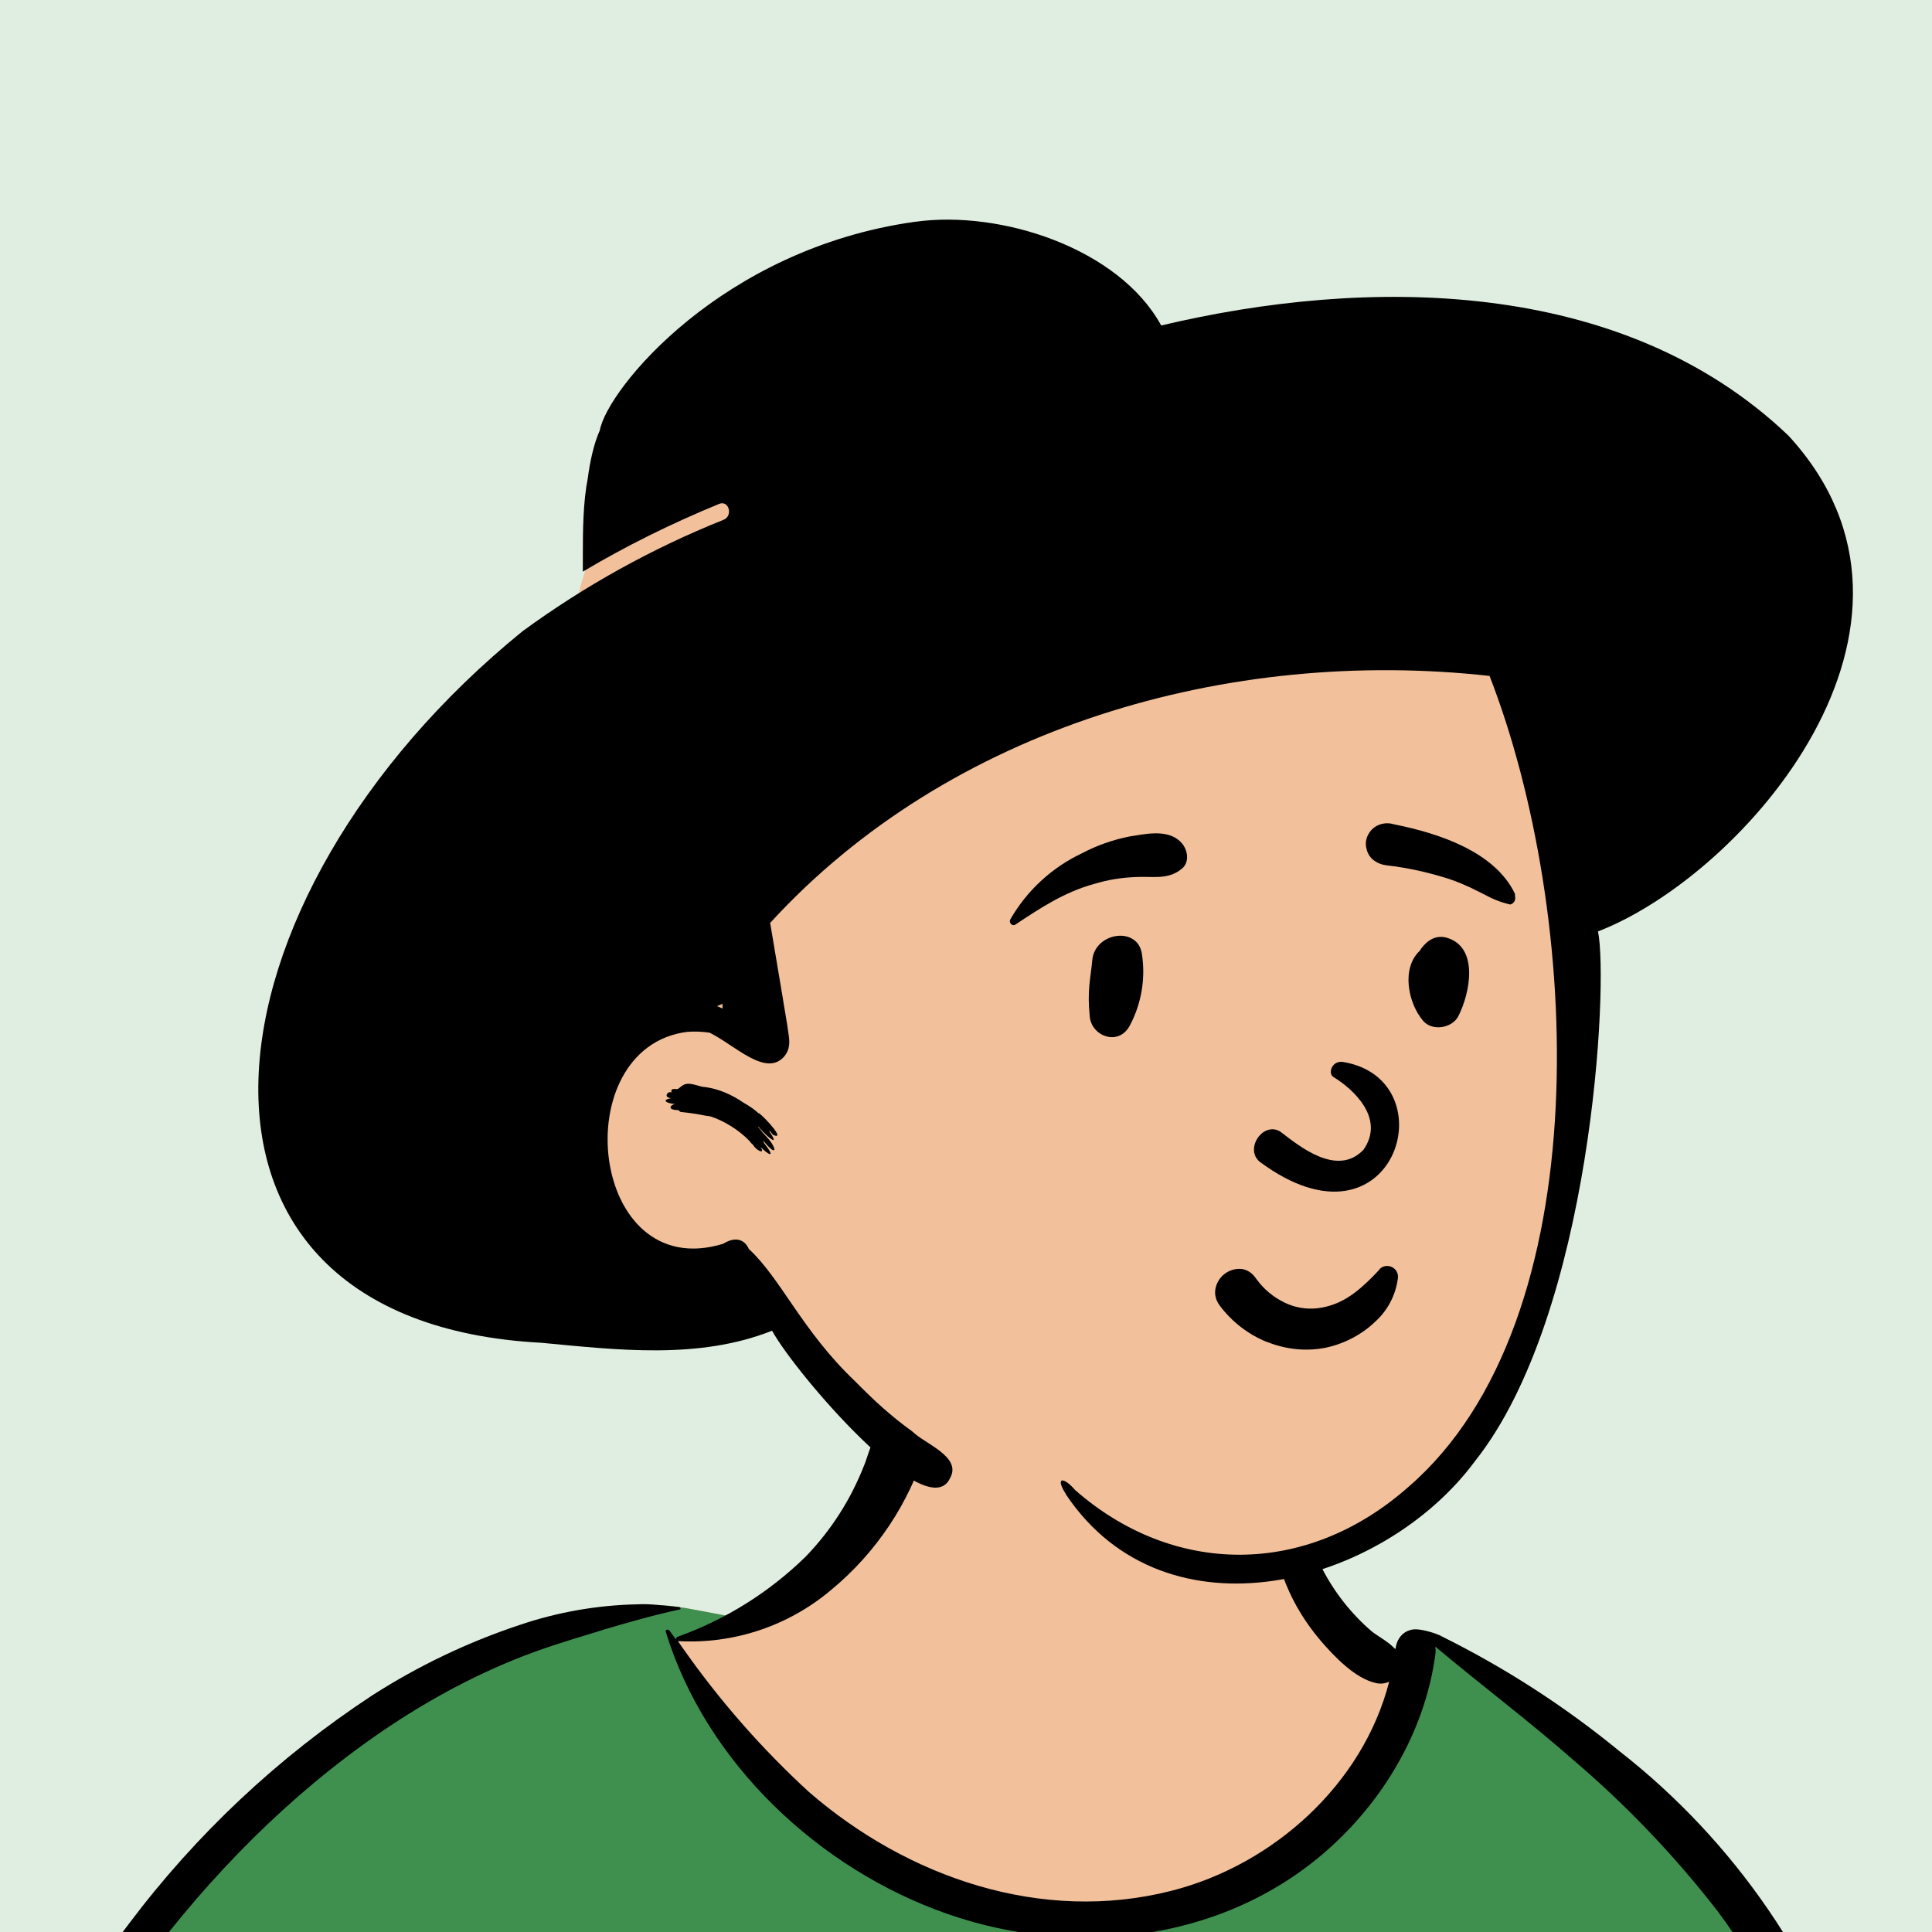
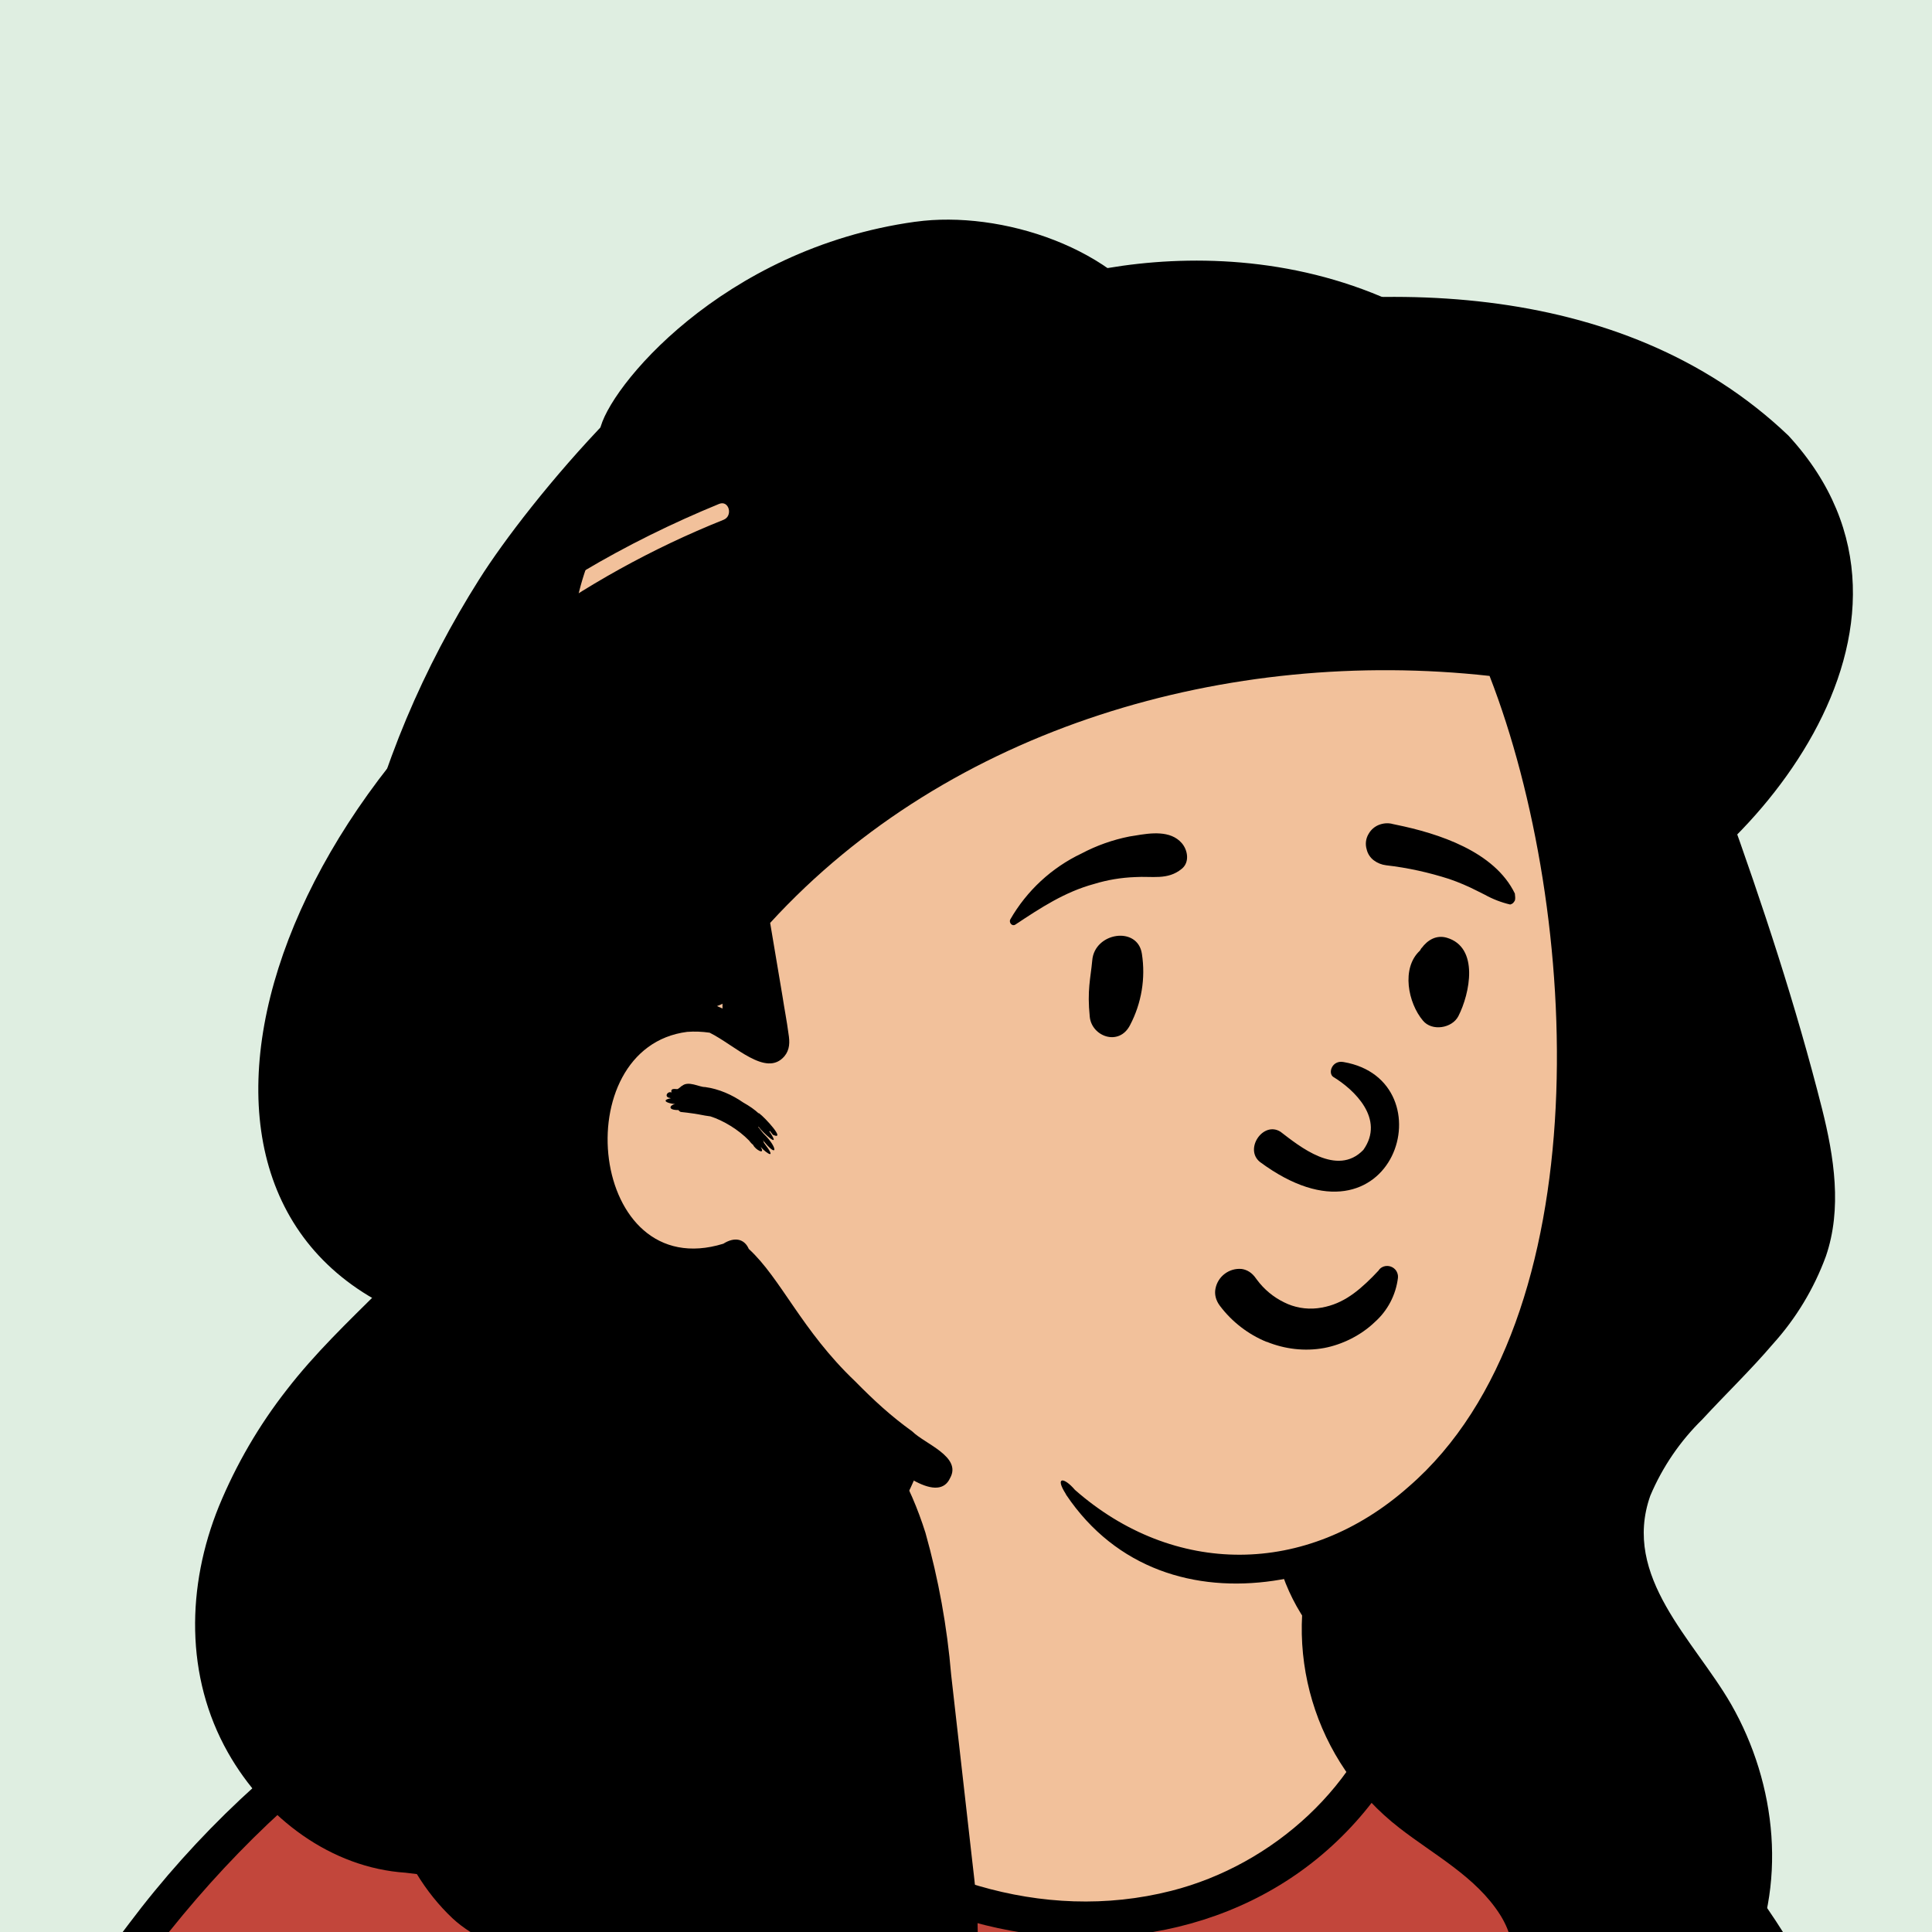
<svg xmlns="http://www.w3.org/2000/svg" viewBox="0 0 704 704" fill="none" shape-rendering="auto">
  <mask id="viewboxMask">
    <rect width="704" height="704" rx="0" ry="0" x="0" y="0" fill="#fff" />
  </mask>
  <g mask="url(#viewboxMask)">
    <rect fill="#dfeee1" width="704" height="704" x="0" y="0" />
    <g fill-rule="evenodd" clip-rule="evenodd">
      <path d="M705.3 1074a2351.1 2351.1 0 0 1-15.6-101c-1-7.7-2.5-16.4 2.7-22 7.3-8 14-14.8 14.8-26.2.8-10.7-2.8-22.4-5-32.8a809.4 809.4 0 0 0-17.3-64.7c-6.6-21.7-13.9-43.2-21.3-64.6-6.9-20-13.5-40.3-22.5-59.5-17-36.5-46-63.5-81.6-81.6-9-4.5-27-20.5-36.3-24-8.5-3.4-8.5 6.3-16.9 2.6-6.7-2.9-13-6.7-16.7-13.2-4-7-14.3-16.9-15.9-25-3.3-17.4.3-32.2-12-45.3a90 90 0 0 0-41.1-23.8c-33.7-9.3-78.5-2.8-98.8 28.5-9.7 14.9-13 33-26.2 45.1-11.4 10.7-8.8 18-23.6 23.4-.9.3-23.6-4.5-24.4-4.2-16.2-3.5-31.7 6.2-46.5 11.8a325.4 325.4 0 0 0-63 32.3 399.2 399.2 0 0 0-102.3 98.5 482.5 482.5 0 0 0-76.4 161c-1.7 6.4-3.5 13-1.5 19.4 1.7 5.3 5.4 9.2 9.8 12.4 6 4.3 18 7 17.7 15.7-.1 6.6-2.4 13.5-3.5 20-1.3 7.7-2.3 15.5-3.4 23.2-4.8 35.4-8.6 71-10.3 106.6a920 920 0 0 0-.5 106c.1 2.3.8 4.5 2 6.2-1 .4-1.2 2.4.1 2.7l2.7.5a12 12 0 0 0 7 2.4l5.5.2c19.3 4 38.6 7.9 58.1 10.8 23.8 3.5 47.6 6.3 71.5 8.7 49.2 4.8 98 3.2 147.1.6a1877 1877 0 0 1 147.4-2c49.2 1.4 98.4 3.5 147.6 4.4 55 1 110-.5 164.8-5 7.5-.5 12.2-6.5 10.7-14-8.9-44.7-19-89.1-27-134Z" fill="#f2c19b" />
-       <path d="m201 597.5 1.2-.4c14.5-5.7 29.6-14.8 45.4-11.4.5-.2 10.8 1.9 17.9 3.2l-6.7 7L247 598c40.7 67.1 88.8 100.7 144.3 100.7 55.5 0 97.7-33.6 126.4-100.7l4-1c.4 0 1 .2 1.5.4 9.3 3.6 27.4 19.6 36.3 24.1 35.6 18 64.5 45 81.6 81.6 8.7 18.6 15.2 38 21.8 57.5l.7 2c7.4 21.4 14.7 43 21.3 64.6 6.3 20.4 12 41 16.6 61.8l.7 2.9c2.2 10.4 5.8 22 5 32.8a29 29 0 0 1-3 10.7l-80.4 29 38.4 261.3c-35.1 1.5-70.3 2-105.5 1.3-49.2-.9-98.4-3-147.6-4.3-47.7-1.2-95.3-.7-143 1.7l-12 .6a946.3 946.3 0 0 1-139.5-1l-3.1-.3v-38.3l16.3-212.9-83-15.6-81.3-39.5a21.7 21.7 0 0 1-5.6-8.8c-1.9-6-.5-12 1-18l.5-1.3a492.8 492.8 0 0 1 76.4-161A399.3 399.3 0 0 1 138 629.7c19.8-13 40.9-23.9 63-32.3Z" fill="#3f8f4f" />
+       <path d="m201 597.5 1.2-.4c14.5-5.7 29.6-14.8 45.4-11.4.5-.2 10.8 1.9 17.9 3.2l-6.7 7L247 598c40.7 67.1 88.8 100.7 144.3 100.7 55.5 0 97.7-33.6 126.4-100.7l4-1c.4 0 1 .2 1.5.4 9.3 3.6 27.4 19.6 36.3 24.1 35.6 18 64.5 45 81.6 81.6 8.7 18.6 15.2 38 21.8 57.5l.7 2c7.4 21.4 14.7 43 21.3 64.6 6.3 20.4 12 41 16.6 61.8l.7 2.9c2.2 10.4 5.8 22 5 32.8a29 29 0 0 1-3 10.7l-80.4 29 38.4 261.3c-35.1 1.5-70.3 2-105.5 1.3-49.2-.9-98.4-3-147.6-4.3-47.7-1.2-95.3-.7-143 1.7l-12 .6a946.3 946.3 0 0 1-139.5-1l-3.1-.3v-38.3l16.3-212.9-83-15.6-81.3-39.5a21.7 21.7 0 0 1-5.6-8.8c-1.9-6-.5-12 1-18l.5-1.3a492.8 492.8 0 0 1 76.4-161A399.3 399.3 0 0 1 138 629.7c19.8-13 40.9-23.9 63-32.3Z" fill="#c2463b" />
      <path d="M232.2 584.6c5.1-.3 10.3.6 15.4 1 .4.1.6.8 0 .9-9 1.9-18 4.5-26.9 7.1l-3.8 1.2c-10 3-19.8 6-29.6 10-19.4 7.9-37.8 18.5-54.8 30.8C67.2 682.8 20 754.3-9.9 828.3a526 526 0 0 0-24.3 77c-.4 1.6-2 5.4-1 7 .7 1.3 3.6 2.1 5 2.9l4.5 2.3 25.2 12.9 2.3 1.1c38 18.6 78.4 34.4 121 35.5l.4-3.7a342 342 0 0 1 9.9-60c.3-1 1.6-.6 1.7.3 3 23.1 2 46.4 1 69.7-1.8 41-4.3 82.2-6.5 123.3-1.2 20.6-2.6 41-3.9 61.7-1.3 20.5-1.7 41.6-4.7 62-.6 4.6-6 7-10 6.6-4.4-.5-7.9-4.5-8-9 0-11.9 1.5-24 2.4-35.8l2.5-33.8c3.1-41.1 6.8-82.2 10.2-123.3a4771 4771 0 0 1 3.8-43.7C76.4 979.8 34.2 963-6.1 943.5c-.6 13.2-2 26.5-3.4 39.6-3.8 36.8-7.1 73.6-9.6 110.5a2254.2 2254.2 0 0 0-4.2 92.7l-.2 7c0 4.4-.5 8.5-4.3 11.7-3.7 3.3-8.9 3.5-12.6 0-5-4.6-4.2-10.9-4-17.1a1675.6 1675.6 0 0 1 1.8-47.2 1321 1321 0 0 1 10.5-109.5l2-14c3.5-26 7.5-52.7 15.5-77.9-3.1-1.5-6.2-3-9.3-4.7-5.5-2.7-11.2-5.4-16.6-8.4-4.2-2.5-7.9-5.8-9-10.8-1.4-5.5.6-11.5 2-16.9v-.4a502 502 0 0 1 26.6-80 523.2 523.2 0 0 1 67.8-117 353.8 353.8 0 0 1 88.7-83.3 239 239 0 0 1 53.8-25.7 142.6 142.6 0 0 1 42.8-7.5Zm90.1-66c6-6.5 18.1.2 15.2 8.8a108.2 108.2 0 0 1-34.7 52A79.4 79.4 0 0 1 247 598l1.7 2.4a321.1 321.1 0 0 0 46.1 52.6c36 31.2 84.8 48 132 36 37.1-9.4 69.8-38.8 79.4-76.2-1.3.6-3 .9-4.8.5-7.7-1.7-15.3-9.8-20.3-15.6-5.3-6.3-9.5-13-12.6-20.7-5.6-14-7.4-32.1.3-45.7 1-1.7 3-.7 3.3 1l.3 2.5c1.5 12.7 3.3 25 9.3 36.6a76 76 0 0 0 18.2 23.1c2.6 2 5.8 3.6 8.1 6l.5.4c.6-5 4.1-7.3 7.6-7.2 3.3.2 7.3 1.6 8.8 2.3l.1.1a341 341 0 0 1 65.1 42 259 259 0 0 1 88.4 129c7.5 25.3 11.8 51.4 16.3 77.4l2.8 16c4.2 23.9 8.9 48.4 18.4 70.7 2.5 5.7.6 11.1-5.5 13.4A1493 1493 0 0 1 688 953c3.7 16 6 32.5 8.7 48.5 6 34.1 13.2 68 19.4 102 3.2 17.5 6.1 35 9.3 52.3l4.7 25.2 2.4 13.6.1.7c.5 2.4 1 4.9.4 7.3-.8 2.7-2.9 4.6-4.8 6.6-1.6 1.6-3.8 1.6-5.7.7l-.7-.3c-3.4-1.6-6-3.2-7.3-7-.7-2.5-1-5.2-1.5-7.7a3535.6 3535.6 0 0 1-7.8-43.6l-1.6-9.1c-5.2-31.4-10.2-62.9-12.8-94.5-1-14-2.3-28.1-3.5-42.2l-.9-10.5c-1.1-13.3-2.5-27-2.7-40.5l-4.5 1.6L657 964c-5.5 2-12.5 6-18.4 5.2-2.9-.3-5-1.2-6.8-2.9 2 28.8 4.8 57.4 8.5 86a1965.7 1965.7 0 0 0 22 135c.6 3.2 1.4 6.4 1.9 9.6.5 3.7-.5 5.9-2.5 9-1.7 2.4-5 3.7-7.8 2-3.6-2.3-5.5-4.3-6.5-8.4-1-3.7-1.6-7.6-2.3-11.4a1654.2 1654.2 0 0 1-11.4-65.2c-7.8-52-12.7-104.4-15.2-156.8a1388 1388 0 0 1-1.4-77.8c0-13.3.5-26.6 1.4-39.9 1-13.4 3-26.5 4.8-39.8 0-.5.7-.5.7 0 .8 14.9 2.1 29.8 2.8 44.7.6 14.3.9 28.5 1.4 42.8.6 18.7 1.5 37.5 2.7 56.2a9.6 9.6 0 0 1 8.5-3.1c4.7-1 9.7-3.4 14.1-5l16.8-5.5 26.4-8.7a679 679 0 0 1-18-80.8l-2-12.3c-4-24.2-8.5-48.5-15.8-72a229.8 229.8 0 0 0-34.8-68.2 370.2 370.2 0 0 0-52.7-55.3C557 627 539.7 614 523 600c.1.9.2 2 0 3-3.5 25.9-17 50-35.8 67.9-37.7 36-93.6 43.4-142 26.5-46.7-16.3-88-55-102.6-102.8-.3-.8.8-1 1.3-.5l2.4 3.3c0-.4.2-.9.7-1a129 129 0 0 0 46.6-29.2 100.2 100.2 0 0 0 21.3-33.3l.4-1c1.7-5 3.2-10.2 7-14.2Z" fill="#000" />
+     </g>
+     <g transform="matrix(.99789 0 0 1 156 62)">
+       <g fill-rule="evenodd" clip-rule="evenodd">
+         <path d="M432 270c-3.9-62.1-24-132.7-83.5-163.2-131-52.6-303.1 79.8-312.2 215-3.2 46.3 22.5 96.9 69.4 109.7 10.5 13.9 26.3 22.3 41.9 29.6 185.6 96.3 305.5 18 284.3-191Z" fill="#f2c19b" />
+         <path d="M474.2 231.4c-6.6-18.3-13.5-36.3-20.8-54.3-7-17.4-13.5-35.3-22.3-52C378.4 26 282.7 26 233 38.9c-25.6-11-73.7-8-100.4 2-43.3 16.2-96 79.8-114 108.3-39.9 63-64.7 147-38.3 219.9 3.5 9.5 7.9 18.3 12.8 26.8-3 4.2-6.7 8.3-10.7 12.2-11.8 11.7-23.7 23-34 36.3a180.4 180.4 0 0 0-24.8 42.5c-11.8 29-12.4 62 3.3 89.7 13.6 24 37.7 42 64.9 43.8l4.1.5c3.6 5.9 8 11.4 13 16.1C24.4 651.5 61 659 82 659.5L85 662c12.8 10 26.2 20.1 40.8 27.3 10 4.9 23 8.9 33.3 5.4 4.7 3.1 12.4 2.5 17 0A45.2 45.2 0 0 0 194 675c9.2-18.9 7-39.6 4.6-59.7l-7.6-67a276 276 0 0 0-9.4-51.8c-2.8-8.8-6.3-17.1-11-25a4 4 0 0 0 0-2c-1.6-4.9-4.7-7.4-8.5-10.8l-1.4-1.3a45 45 0 0 0-6-5.8l-2.4-2.5c-6.7-7-13-14.4-18.7-22.4a293 293 0 0 1-15.2-24c-4.8-8.2-8-17.4-12.7-25.7-.4-.7-1.5-.9-2-.3-1.5 1.6-2.5 3.3-2.3 5l-.7.2c-.3-2.7-2.8-5-6.2-4.4-5 1-9.2 1.3-13.6-.4a1112.5 1112.5 0 0 0 5.7-43.8 41.2 41.2 0 0 1 16.7 8.7c2.7 2.5 4.6 5.8 8 7.6 3.7 2 8.4-1.3 7.2-5.6-2.2-8.8-15-13.8-23-15.4-2.8-.6-5.6-.8-8.3-.8a657.6 657.6 0 0 0 2.2-26.9 45.4 45.4 0 0 1 19.2-1.5l6.3 5a1256 1256 0 0 1 21.2 17.8c3.8 3.3 8.5 0 7.9-4.6-5.3-38 18-68.1 45.2-91.5 30.1-25.9 84.9-28.9 120.7-73.7 16.5 3.3 53.3 13.3 68.5 37.5 21.3 34 18.5 64.4 20.1 102.9 1.7 38.5 5.8 78.7-3 116.7-8 35-29.9 65-63.8 78.7l-2.5 1a102.6 102.6 0 0 1-55.1 5 144 144 0 0 1-54.5-24.7c-1-.7-2.4.7-1.6 1.7 22.3 29.6 66.3 39.5 101.2 31.7l4.8-1.2a91.7 91.7 0 0 0 30.7 102.4c12.6 9.8 28 17.8 36.8 31.7 8 12.7 5.5 27-8 34.3-3.5 1.9-4.8 7.9-1.4 10.5l4 3c7.5 5.8 28.5 16.6 31.9 17 30 3.6 50.3-18.5 63.3-44.6 15.2-30.6 11.2-67.9-5.5-97-13.5-23.4-40-46.4-29.5-76a85.5 85.5 0 0 1 19-27.8c8.5-9.2 17.6-17.9 25.8-27.5a98 98 0 0 0 19.3-31.9c6-17.4 3-36.3-1.4-53.8-9.5-37.5-21.7-74.4-34.8-110.7Z" fill="#000" />
+       </g>
    </g>
    <g transform="matrix(.99789 0 0 1 156 62)">
      <g fill-rule="evenodd" clip-rule="evenodd">
        <path d="M418.6 283.2c-.4-22.4-.9-45.3-4.2-67.4a101.6 101.6 0 0 0-27.6-57c-32.7-33.5-80-41.7-124.2-49.2l-75.4-12.8c-23-4-47.6-10.1-70.8-4.6a73.6 73.6 0 0 0-30 16.6c-8.7 7.2-17.9 15-23.7 24.7a91.8 91.8 0 0 0-9.7 32.1 469.6 469.6 0 0 0 .7 167.7l1 5.7a60 60 0 0 0-3.7 20.7c.3 20.6 17.7 33.5 35.2 40.5 10.1 4 20.7 6.7 30.7 11.2a69 69 0 0 1 24.8 21.2 241 241 0 0 0 46.7 44.2c37.3 26.6 84.6 39.1 129.9 29.6 10.9-2.3 21.8-5.9 31.6-11.2a70.7 70.7 0 0 0 24.6-23.5c12-18 20.7-38.2 27.3-58.8 6.7-21 11.5-42 14-63.9 2.6-21.8 3.2-43.9 2.8-65.8Z" fill="#f2c19b" />
        <path d="M178 18.8c31.1-4.3 74.2 9.6 89.7 37.8C342 39 435.5 38.5 496.7 96.7c63.8 69.1-16.3 160.2-69.5 180.7 3.9 18.8-2.2 139.3-44.9 193C348.5 516 269.6 537 233 482.7l-.2-.4c-4-6.3-.6-6.1 3.4-1.4 35.8 31.4 84.4 32 121.9-1.2 70.2-60.7 63-209.4 29.5-295.4-95.1-10.5-197 18.4-262.7 90l4.5 26.7c.7 4.6 1.6 9.1 2.2 13.7.5 3 .5 5.8-1.5 8.2-6.7 7.8-18-4-27.3-8.6-2.8-.4-5.5-.5-8.2-.3-44.7 5.7-35.9 92.3 13.2 77.2 4.1-2.6 7.7-1.8 9.3 1.9 11.7 10.7 19.4 29.8 38.8 48.2 6.9 7 13.1 12.7 20.9 18.3 4.5 4.5 18.2 9.2 13.8 17-8.2 17.9-56.5-38.2-65-53.7-26.8 10.6-56.5 7-84.2 4.4C-105 419.6-85.5 265.3 34.5 168a335.5 335.5 0 0 1 73.4-40.6c3.5-1.4 2-7.2-1.6-5.8-17.1 7-33.8 15.2-49.8 24.7v-5.7c0-9.6.1-19.6 1.8-28.3.8-6.1 2.2-12.6 4.4-17.5 2.7-14.9 44.4-66.2 115.2-76Zm-85.4 315c2.3-2.2 6.5.4 8.5.3 5.2.7 10 2.9 13.9 5.6 2.5 1.4 4.3 2.7 5.7 4v-.1l.2.1c2.1 1.5 10 10.1 5 7.8l-1.1-1.4-.2.2.3.4c4.2 6.4-3-.3-4.2-2.1h-.2l1.5 1.9.5.6.3.3c4.9 4.8 5 9.1-.6 2 .2.3.4.7.4 1l.3.4c4.5 5.8.9 3.7-1.3 1.3l-.2-.2c2 3.2-2 1-2.7-.7-.9-.7-1.3-1.4-1.5-1.6-3.9-4-9.4-7.3-14.1-8.8l-2-.3c-3-.6-5.8-1-8.7-1.3-.3 0-.7-.3-1-.7-4.3 0-3-1.9-1.2-2.2H90c-2.8-.3-4.7-1.3-1.9-2h.4l-.1-.2c-2.5-.3-.9-2.7.5-2-.6-2 2-1 2.3-1.3l.7-.5c.8-.6.4-.5.8-.6Zm15-30.1-.6.3-1.5.6 2 .9V303.7Z" fill="#000" />
      </g>
    </g>
    <g transform="translate(315 248)">
      <path fill-rule="evenodd" clip-rule="evenodd" d="M146.6 241a40.7 40.7 0 0 1-17.1-13.2c-1.5-2-2-4.2-1.6-6.2a8.9 8.9 0 0 1 9.6-7.2c1.9.3 3.7 1.3 5.2 3.5l.3.4a27 27 0 0 0 10 8.3c3.6 1.8 7.8 2.6 12.1 2.1 8.3-1 14-5.4 20-11.4l2.2-2.3c.5-.8 1.1-1.2 1.9-1.5a4 4 0 0 1 4.6 1.6c.4.7.7 1.5.6 2.5a25.7 25.7 0 0 1-8.5 16.2c-5.1 4.9-12 8.2-18.4 9.4-7.1 1.3-14.4.4-21-2.3Zm24.2-96.6c7.6 4.6 19 15.3 11 26.6-9.6 10-23.4-1.4-30.2-6.6-6.3-4-13.3 6.3-7.5 11 49 36.3 69-29.8 30.5-36.4-4.2-.8-5.8 4-3.8 5.4ZM83 102c.8-10.3 16.6-12.7 18.1-2.4a42 42 0 0 1-4.3 25.9c-4 7.9-14 4.2-14.7-3-1-9.7.3-14 .9-20.5Zm120-4.5c2.2-3 5.4-4.9 9.2-3.8 11.9 3.5 8.4 20.4 4.2 28.6-2.3 4.4-9.6 5.6-12.9 1.6-5.4-6.4-8-19.1-1.1-25.5l.6-1ZM96.6 56.8l1.9-.3c5.8-1 13-2 17.1 2.7 2.2 2.5 3 7 0 9.4-5.1 4.2-10.8 2.6-17 3-5.1.2-10 1-14.9 2.5C73 77 64.2 82.8 55 88.9c-1.2.8-2.4-.7-1.9-1.8a59.3 59.3 0 0 1 26-24.1 64 64 0 0 1 17.5-6.2Zm95.6-4.6 1.4.3c15.7 3.2 36 9.8 43.4 25.1.3 2.2 0 2.7-.3 3-.2.3-.4.7-1.4 1A36 36 0 0 1 226 78l-2.8-1.4a77.7 77.7 0 0 0-10.1-4.3c-7.5-2.4-15.1-4.1-23-5a9.4 9.4 0 0 1-4.5-1.8 7 7 0 0 1-2.6-4 7 7 0 0 1 .8-5.8 7.4 7.4 0 0 1 3.6-3.1c1.5-.6 3.2-.8 4.9-.4Z" fill="#000" />
    </g>
    <g transform="translate(279 400)" />
    <g transform="translate(179 343)" />
    <g transform="translate(203 303)" />
  </g>
</svg>
